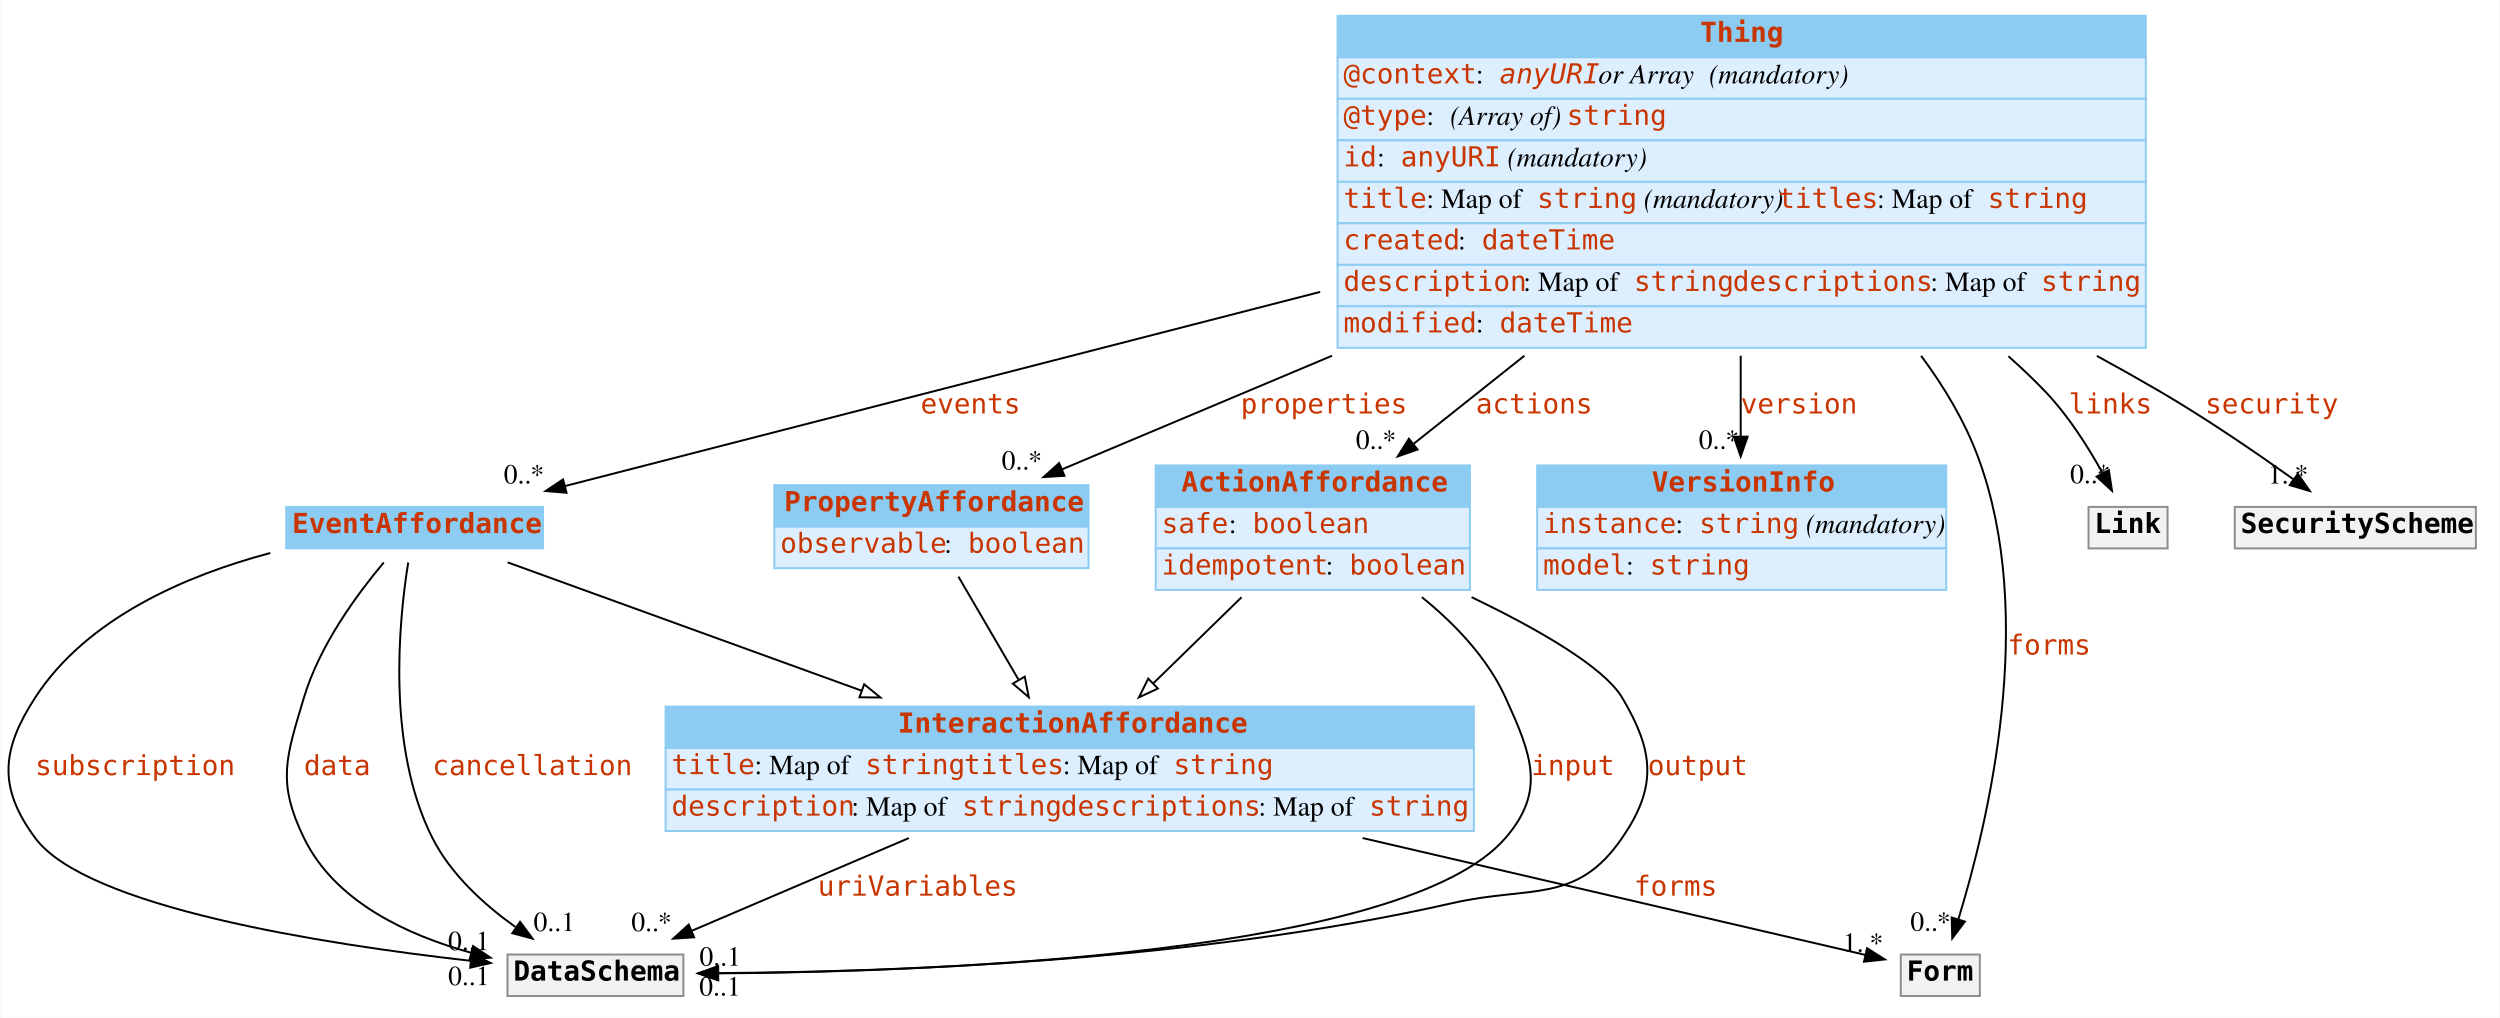
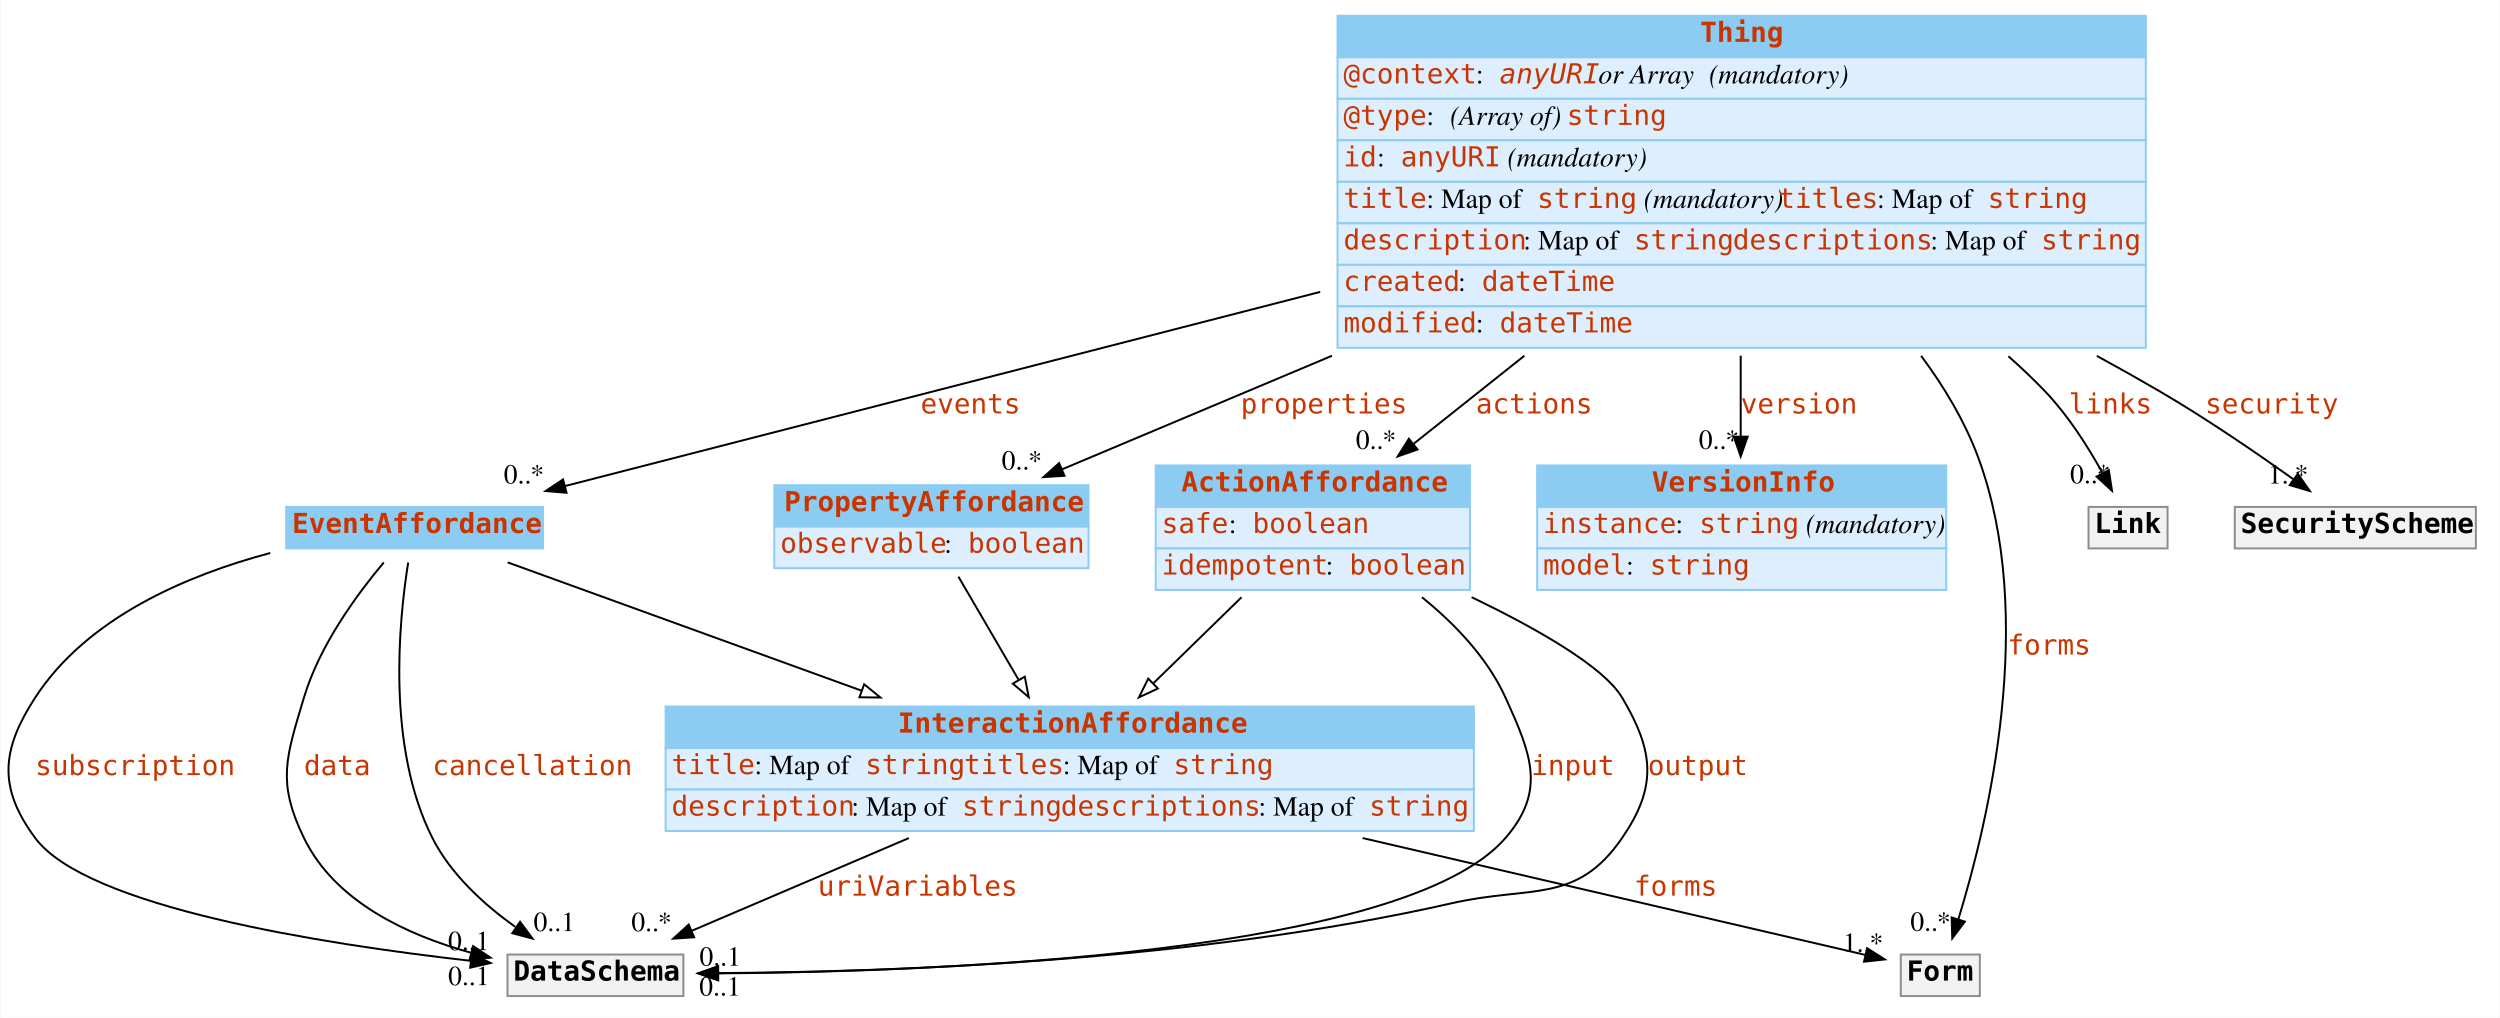
<svg xmlns="http://www.w3.org/2000/svg" width="1265pt" height="515pt" viewBox="0.00 0.00 1264.58 515.00">
  <g id="graph0" class="graph" transform="scale(1 1) rotate(0) translate(4 511)">
    <polygon fill="white" stroke="none" points="-4,4 -4,-511 1260.58,-511 1260.58,4 -4,4" />
    <g id="node1" class="node">
      <polygon fill="#8ccbf2" stroke="none" points="580.583,-254.5 580.583,-275.5 739.583,-275.5 739.583,-254.5 580.583,-254.5" />
      <polygon fill="none" stroke="#8ccbf2" points="580.583,-254.5 580.583,-275.5 739.583,-275.5 739.583,-254.5 580.583,-254.5" />
      <text text-anchor="start" x="593.583" y="-262.3" font-family="mono" font-weight="bold" font-size="14.00" fill="#c83500">ActionAffordance</text>
      <polygon fill="#ddeeff" stroke="none" points="580.583,-233.5 580.583,-254.5 739.583,-254.5 739.583,-233.5 580.583,-233.5" />
      <polygon fill="none" stroke="#8ccbf2" points="580.583,-233.5 580.583,-254.5 739.583,-254.5 739.583,-233.5 580.583,-233.5" />
      <text text-anchor="start" x="583.583" y="-241.3" font-family="mono" font-size="14.00" fill="#c83500">safe</text>
      <text text-anchor="start" x="617.583" y="-241.3" font-family="Times,serif" font-size="14.00"> : </text>
      <text text-anchor="start" x="629.583" y="-241.3" font-family="mono" font-size="14.00" fill="#c83500">boolean</text>
      <polygon fill="#ddeeff" stroke="none" points="580.583,-212.5 580.583,-233.5 739.583,-233.5 739.583,-212.5 580.583,-212.5" />
      <polygon fill="none" stroke="#8ccbf2" points="580.583,-212.5 580.583,-233.5 739.583,-233.5 739.583,-212.5 580.583,-212.5" />
      <text text-anchor="start" x="583.583" y="-220.3" font-family="mono" font-size="14.00" fill="#c83500">idempotent</text>
      <text text-anchor="start" x="666.583" y="-220.3" font-family="Times,serif" font-size="14.00"> : </text>
      <text text-anchor="start" x="678.583" y="-220.3" font-family="mono" font-size="14.00" fill="#c83500">boolean</text>
    </g>
    <g id="node3" class="node">
      <polygon fill="#8ccbf2" stroke="none" points="332.583,-132.5 332.583,-153.5 741.583,-153.5 741.583,-132.5 332.583,-132.5" />
      <polygon fill="none" stroke="#8ccbf2" points="332.583,-132.5 332.583,-153.5 741.583,-153.5 741.583,-132.5 332.583,-132.5" />
      <text text-anchor="start" x="450.083" y="-140.3" font-family="mono" font-weight="bold" font-size="14.00" fill="#c83500">InteractionAffordance</text>
      <polygon fill="#ddeeff" stroke="none" points="332.583,-111.5 332.583,-132.5 741.583,-132.5 741.583,-111.5 332.583,-111.5" />
      <polygon fill="none" stroke="#8ccbf2" points="332.583,-111.5 332.583,-132.5 741.583,-132.5 741.583,-111.5 332.583,-111.5" />
      <text text-anchor="start" x="335.583" y="-119.3" font-family="mono" font-size="14.00" fill="#c83500">title</text>
      <text text-anchor="start" x="377.583" y="-119.3" font-family="Times,serif" font-size="14.00"> : Map of </text>
      <text text-anchor="start" x="433.583" y="-119.3" font-family="mono" font-size="14.00" fill="#c83500">string</text>
      <text text-anchor="start" x="483.583" y="-119.3" font-family="mono" font-size="14.00" fill="#c83500">titles</text>
      <text text-anchor="start" x="533.583" y="-119.3" font-family="Times,serif" font-size="14.00"> : Map of </text>
      <text text-anchor="start" x="589.583" y="-119.3" font-family="mono" font-size="14.00" fill="#c83500">string</text>
      <polygon fill="#ddeeff" stroke="none" points="332.583,-90.5 332.583,-111.5 741.583,-111.5 741.583,-90.5 332.583,-90.5" />
      <polygon fill="none" stroke="#8ccbf2" points="332.583,-90.5 332.583,-111.5 741.583,-111.5 741.583,-90.5 332.583,-90.5" />
      <text text-anchor="start" x="335.583" y="-98.3" font-family="mono" font-size="14.00" fill="#c83500">description</text>
      <text text-anchor="start" x="426.583" y="-98.3" font-family="Times,serif" font-size="14.00"> : Map of </text>
      <text text-anchor="start" x="482.583" y="-98.3" font-family="mono" font-size="14.00" fill="#c83500">string</text>
      <text text-anchor="start" x="532.583" y="-98.3" font-family="mono" font-size="14.00" fill="#c83500">descriptions</text>
      <text text-anchor="start" x="632.583" y="-98.3" font-family="Times,serif" font-size="14.00"> : Map of </text>
      <text text-anchor="start" x="688.583" y="-98.3" font-family="mono" font-size="14.00" fill="#c83500">string</text>
    </g>
    <g id="edge15" class="edge">
      <path fill="none" stroke="black" d="M624.007,-208.791C610.11,-195.234 594.053,-179.568 579.521,-165.39" />
      <polygon fill="white" stroke="black" points="581.682,-162.609 572.08,-158.131 576.794,-167.619 581.682,-162.609" />
    </g>
    <g id="node9" class="node">
      <polygon fill="#f2f2f2" stroke="none" points="252.583,-7 252.583,-28 341.583,-28 341.583,-7 252.583,-7" />
      <polygon fill="none" stroke="#8c8c8c" points="252.583,-7 252.583,-28 341.583,-28 341.583,-7 252.583,-7" />
      <text text-anchor="start" x="255.583" y="-14.8" font-family="mono" font-weight="bold" font-size="14.00">DataSchema</text>
    </g>
    <g id="edge4" class="edge">
      <path fill="none" stroke="black" d="M715.287,-208.806C732.086,-195.218 748.472,-178.041 757.583,-158 770.643,-129.274 778.204,-110.886 757.583,-87 706.893,-28.285 473.471,-19.378 359.52,-18.605" />
      <polygon fill="black" stroke="black" points="359.223,-15.104 349.206,-18.555 359.189,-22.104 359.223,-15.104" />
      <text text-anchor="start" x="770.583" y="-118.8" font-family="mono" font-size="14.00" fill="#c83500">input</text>
      <text text-anchor="middle" x="360.206" y="-22.355" font-family="Times,serif" font-size="14.00">0..1</text>
    </g>
    <g id="edge5" class="edge">
      <path fill="none" stroke="black" d="M740.408,-208.85C774.006,-192.646 807.349,-173.543 816.583,-158 832.7,-130.871 834.458,-113.005 816.583,-87 793.393,-53.262 770.505,-63.071 730.583,-54 600.781,-24.506 444.203,-19.027 359.101,-18.48" />
      <polygon fill="black" stroke="black" points="359.099,-14.98 349.084,-18.437 359.068,-21.98 359.099,-14.98" />
      <text text-anchor="start" x="829.583" y="-118.8" font-family="mono" font-size="14.00" fill="#c83500">output</text>
      <text text-anchor="middle" x="360.084" y="-7.237" font-family="Times,serif" font-size="14.00">0..1</text>
    </g>
    <g id="node2" class="node">
      <polygon fill="#8ccbf2" stroke="none" points="140.583,-233.5 140.583,-254.5 270.583,-254.5 270.583,-233.5 140.583,-233.5" />
      <polygon fill="none" stroke="#8ccbf2" points="140.583,-233.5 140.583,-254.5 270.583,-254.5 270.583,-233.5 140.583,-233.5" />
      <text text-anchor="start" x="143.583" y="-241.3" font-family="mono" font-weight="bold" font-size="14.00" fill="#c83500">EventAffordance</text>
    </g>
    <g id="edge16" class="edge">
      <path fill="none" stroke="black" d="M252.656,-226.434C299.077,-209.605 371.602,-183.312 431.731,-161.513" />
      <polygon fill="white" stroke="black" points="433.061,-164.754 441.269,-158.055 430.675,-158.173 433.061,-164.754" />
    </g>
    <g id="edge6" class="edge">
      <path fill="none" stroke="black" d="M132.545,-231.186C90.042,-219.865 39.815,-198.396 13.583,-158 -3.602,-131.535 -5.189,-112.365 13.583,-87 39.458,-52.038 158.51,-33.347 233.721,-24.854" />
      <polygon fill="black" stroke="black" points="234.47,-28.293 244.028,-23.723 233.706,-21.335 234.47,-28.293" />
      <text text-anchor="start" x="13.583" y="-118.8" font-family="mono" font-size="14.00" fill="#c83500">subscription</text>
      <text text-anchor="middle" x="233.028" y="-12.523" font-family="Times,serif" font-size="14.00">0..1</text>
    </g>
    <g id="edge7" class="edge">
      <path fill="none" stroke="black" d="M189.983,-226.383C176.317,-210.14 157.446,-184.356 149.583,-158 140.562,-127.761 135.789,-115.381 149.583,-87 165.179,-54.913 201.422,-37.929 234.017,-28.958" />
      <polygon fill="black" stroke="black" points="235.159,-32.279 243.989,-26.424 233.435,-25.495 235.159,-32.279" />
      <text text-anchor="start" x="149.583" y="-118.8" font-family="mono" font-size="14.00" fill="#c83500">data</text>
      <text text-anchor="middle" x="232.989" y="-30.224" font-family="Times,serif" font-size="14.00">0..1</text>
    </g>
    <g id="edge8" class="edge">
      <path fill="none" stroke="black" d="M202.342,-226.385C197.533,-196.331 191.382,-132.907 214.583,-87 223.874,-68.616 240.602,-53.358 256.536,-41.985" />
      <polygon fill="black" stroke="black" points="258.944,-44.581 265.255,-36.071 255.014,-38.788 258.944,-44.581" />
      <text text-anchor="start" x="214.583" y="-118.8" font-family="mono" font-size="14.00" fill="#c83500">cancellation</text>
      <text text-anchor="middle" x="276.255" y="-39.871" font-family="Times,serif" font-size="14.00">0..1</text>
    </g>
    <g id="node7" class="node">
      <polygon fill="#f2f2f2" stroke="none" points="957.583,-7 957.583,-28 997.583,-28 997.583,-7 957.583,-7" />
      <polygon fill="none" stroke="#8c8c8c" points="957.583,-7 957.583,-28 997.583,-28 997.583,-7 957.583,-7" />
      <text text-anchor="start" x="960.583" y="-14.8" font-family="mono" font-weight="bold" font-size="14.00">Form</text>
    </g>
    <g id="edge1" class="edge">
      <path fill="none" stroke="black" d="M685.271,-86.941C775.43,-65.986 883.569,-40.851 939.654,-27.816" />
      <polygon fill="black" stroke="black" points="940.556,-31.2 949.504,-25.526 938.971,-24.381 940.556,-31.2" />
      <text text-anchor="start" x="822.583" y="-57.8" font-family="mono" font-size="14.00" fill="#c83500">forms</text>
      <text text-anchor="middle" x="938.504" y="-29.326" font-family="Times,serif" font-size="14.00">1..*</text>
    </g>
-     <g id="edge12" class="edge">
+     <g id="edge13" class="edge">
      <path fill="none" stroke="black" d="M455.665,-86.941C419.284,-71.403 377.523,-53.568 345.919,-40.071" />
      <polygon fill="black" stroke="black" points="347.026,-36.737 336.455,-36.029 344.276,-43.175 347.026,-36.737" />
      <text text-anchor="start" x="409.583" y="-57.8" font-family="mono" font-size="14.00" fill="#c83500">uriVariables</text>
      <text text-anchor="middle" x="325.455" y="-39.828" font-family="Times,serif" font-size="14.00">0..*</text>
    </g>
    <g id="node4" class="node">
      <polygon fill="#8ccbf2" stroke="none" points="387.583,-244.5 387.583,-265.5 546.583,-265.5 546.583,-244.5 387.583,-244.5" />
      <polygon fill="none" stroke="#8ccbf2" points="387.583,-244.5 387.583,-265.5 546.583,-265.5 546.583,-244.5 387.583,-244.5" />
      <text text-anchor="start" x="392.583" y="-252.3" font-family="mono" font-weight="bold" font-size="14.00" fill="#c83500">PropertyAffordance</text>
      <polygon fill="#ddeeff" stroke="none" points="387.583,-223.5 387.583,-244.5 546.583,-244.5 546.583,-223.5 387.583,-223.5" />
      <polygon fill="none" stroke="#8ccbf2" points="387.583,-223.5 387.583,-244.5 546.583,-244.5 546.583,-223.5 387.583,-223.5" />
      <text text-anchor="start" x="390.583" y="-231.3" font-family="mono" font-size="14.00" fill="#c83500">observable</text>
      <text text-anchor="start" x="473.583" y="-231.3" font-family="Times,serif" font-size="14.00"> : </text>
      <text text-anchor="start" x="485.583" y="-231.3" font-family="mono" font-size="14.00" fill="#c83500">boolean</text>
    </g>
    <g id="edge17" class="edge">
      <path fill="none" stroke="black" d="M480.749,-219.216C489.458,-204.286 500.873,-184.718 511.11,-167.168" />
      <polygon fill="white" stroke="black" points="514.321,-168.61 516.336,-158.209 508.274,-165.083 514.321,-168.61" />
    </g>
    <g id="node5" class="node">
      <polygon fill="#8ccbf2" stroke="none" points="672.583,-482 672.583,-503 1081.58,-503 1081.58,-482 672.583,-482" />
      <polygon fill="none" stroke="#8ccbf2" points="672.583,-482 672.583,-503 1081.58,-503 1081.58,-482 672.583,-482" />
      <text text-anchor="start" x="856.083" y="-489.8" font-family="mono" font-weight="bold" font-size="14.00" fill="#c83500">Thing</text>
      <polygon fill="#ddeeff" stroke="none" points="672.583,-461 672.583,-482 1081.58,-482 1081.58,-461 672.583,-461" />
      <polygon fill="none" stroke="#8ccbf2" points="672.583,-461 672.583,-482 1081.58,-482 1081.58,-461 672.583,-461" />
      <text text-anchor="start" x="675.583" y="-468.8" font-family="mono" font-size="14.00" fill="#c83500">@context</text>
      <text text-anchor="start" x="742.583" y="-468.8" font-family="Times,serif" font-size="14.00"> : </text>
      <text text-anchor="start" x="754.583" y="-468.8" font-family="mono" font-style="italic" font-size="14.00" fill="#c83500">anyURI</text>
      <text text-anchor="start" x="804.583" y="-468.8" font-family="Times,serif" font-style="italic" font-size="14.00"> or Array</text>
      <text text-anchor="start" x="856.583" y="-468.8" font-family="Times,serif" font-size="14.00"> </text>
      <text text-anchor="start" x="860.583" y="-468.8" font-family="Times,serif" font-style="italic" font-size="14.00">(mandatory)</text>
      <polygon fill="#ddeeff" stroke="none" points="672.583,-440 672.583,-461 1081.58,-461 1081.58,-440 672.583,-440" />
      <polygon fill="none" stroke="#8ccbf2" points="672.583,-440 672.583,-461 1081.58,-461 1081.58,-440 672.583,-440" />
      <text text-anchor="start" x="675.583" y="-447.8" font-family="mono" font-size="14.00" fill="#c83500">@type</text>
      <text text-anchor="start" x="717.583" y="-447.8" font-family="Times,serif" font-size="14.00"> : </text>
      <text text-anchor="start" x="729.583" y="-447.8" font-family="Times,serif" font-style="italic" font-size="14.00">(Array of) </text>
      <text text-anchor="start" x="788.583" y="-447.8" font-family="mono" font-size="14.00" fill="#c83500">string</text>
      <polygon fill="#ddeeff" stroke="none" points="672.583,-419 672.583,-440 1081.58,-440 1081.58,-419 672.583,-419" />
      <polygon fill="none" stroke="#8ccbf2" points="672.583,-419 672.583,-440 1081.58,-440 1081.58,-419 672.583,-419" />
      <text text-anchor="start" x="675.583" y="-426.8" font-family="mono" font-size="14.00" fill="#c83500">id</text>
      <text text-anchor="start" x="692.583" y="-426.8" font-family="Times,serif" font-size="14.00"> : </text>
      <text text-anchor="start" x="704.583" y="-426.8" font-family="mono" font-size="14.00" fill="#c83500">anyURI</text>
      <text text-anchor="start" x="754.583" y="-426.8" font-family="Times,serif" font-size="14.00"> </text>
      <text text-anchor="start" x="758.583" y="-426.8" font-family="Times,serif" font-style="italic" font-size="14.00">(mandatory)</text>
      <polygon fill="#ddeeff" stroke="none" points="672.583,-398 672.583,-419 1081.58,-419 1081.58,-398 672.583,-398" />
      <polygon fill="none" stroke="#8ccbf2" points="672.583,-398 672.583,-419 1081.58,-419 1081.58,-398 672.583,-398" />
      <text text-anchor="start" x="675.583" y="-405.8" font-family="mono" font-size="14.00" fill="#c83500">title</text>
      <text text-anchor="start" x="717.583" y="-405.8" font-family="Times,serif" font-size="14.00"> : Map of </text>
      <text text-anchor="start" x="773.583" y="-405.8" font-family="mono" font-size="14.00" fill="#c83500">string</text>
      <text text-anchor="start" x="823.583" y="-405.8" font-family="Times,serif" font-size="14.00"> </text>
      <text text-anchor="start" x="827.583" y="-405.8" font-family="Times,serif" font-style="italic" font-size="14.00">(mandatory)</text>
      <text text-anchor="start" x="895.583" y="-405.8" font-family="mono" font-size="14.00" fill="#c83500">titles</text>
      <text text-anchor="start" x="945.583" y="-405.8" font-family="Times,serif" font-size="14.00"> : Map of </text>
      <text text-anchor="start" x="1001.58" y="-405.8" font-family="mono" font-size="14.00" fill="#c83500">string</text>
      <polygon fill="#ddeeff" stroke="none" points="672.583,-377 672.583,-398 1081.58,-398 1081.58,-377 672.583,-377" />
      <polygon fill="none" stroke="#8ccbf2" points="672.583,-377 672.583,-398 1081.58,-398 1081.58,-377 672.583,-377" />
-       <text text-anchor="start" x="675.583" y="-384.8" font-family="mono" font-size="14.00" fill="#c83500">created</text>
-       <text text-anchor="start" x="733.583" y="-384.8" font-family="Times,serif" font-size="14.00"> : </text>
-       <text text-anchor="start" x="745.583" y="-384.8" font-family="mono" font-size="14.00" fill="#c83500">dateTime</text>
+       <text text-anchor="start" x="675.583" y="-384.8" font-family="mono" font-size="14.00" fill="#c83500">description</text>
+       <text text-anchor="start" x="766.583" y="-384.8" font-family="Times,serif" font-size="14.00"> : Map of </text>
+       <text text-anchor="start" x="822.583" y="-384.8" font-family="mono" font-size="14.00" fill="#c83500">string</text>
+       <text text-anchor="start" x="872.583" y="-384.8" font-family="mono" font-size="14.00" fill="#c83500">descriptions</text>
+       <text text-anchor="start" x="972.583" y="-384.8" font-family="Times,serif" font-size="14.00"> : Map of </text>
+       <text text-anchor="start" x="1028.58" y="-384.8" font-family="mono" font-size="14.00" fill="#c83500">string</text>
      <polygon fill="#ddeeff" stroke="none" points="672.583,-356 672.583,-377 1081.58,-377 1081.58,-356 672.583,-356" />
      <polygon fill="none" stroke="#8ccbf2" points="672.583,-356 672.583,-377 1081.58,-377 1081.58,-356 672.583,-356" />
-       <text text-anchor="start" x="675.583" y="-363.8" font-family="mono" font-size="14.00" fill="#c83500">description</text>
-       <text text-anchor="start" x="766.583" y="-363.8" font-family="Times,serif" font-size="14.00"> : Map of </text>
-       <text text-anchor="start" x="822.583" y="-363.8" font-family="mono" font-size="14.00" fill="#c83500">string</text>
-       <text text-anchor="start" x="872.583" y="-363.8" font-family="mono" font-size="14.00" fill="#c83500">descriptions</text>
-       <text text-anchor="start" x="972.583" y="-363.8" font-family="Times,serif" font-size="14.00"> : Map of </text>
-       <text text-anchor="start" x="1028.58" y="-363.8" font-family="mono" font-size="14.00" fill="#c83500">string</text>
+       <text text-anchor="start" x="675.583" y="-363.8" font-family="mono" font-size="14.00" fill="#c83500">created</text>
+       <text text-anchor="start" x="733.583" y="-363.8" font-family="Times,serif" font-size="14.00"> : </text>
+       <text text-anchor="start" x="745.583" y="-363.8" font-family="mono" font-size="14.00" fill="#c83500">dateTime</text>
      <polygon fill="#ddeeff" stroke="none" points="672.583,-335 672.583,-356 1081.58,-356 1081.58,-335 672.583,-335" />
      <polygon fill="none" stroke="#8ccbf2" points="672.583,-335 672.583,-356 1081.58,-356 1081.58,-335 672.583,-335" />
      <text text-anchor="start" x="675.583" y="-342.8" font-family="mono" font-size="14.00" fill="#c83500">modified</text>
      <text text-anchor="start" x="742.583" y="-342.8" font-family="Times,serif" font-size="14.00"> : </text>
      <text text-anchor="start" x="754.583" y="-342.8" font-family="mono" font-size="14.00" fill="#c83500">dateTime</text>
    </g>
-     <g id="edge13" class="edge">
+     <g id="edge12" class="edge">
      <path fill="none" stroke="black" d="M767.13,-330.992C747.577,-315.449 728.066,-299.939 711.136,-286.481" />
      <polygon fill="black" stroke="black" points="713.05,-283.531 703.044,-280.048 708.694,-289.011 713.05,-283.531" />
      <text text-anchor="start" x="742.583" y="-301.8" font-family="mono" font-size="14.00" fill="#c83500">actions</text>
      <text text-anchor="middle" x="692.044" y="-283.848" font-family="Times,serif" font-size="14.00">0..*</text>
    </g>
    <g id="edge14" class="edge">
      <path fill="none" stroke="black" d="M663.814,-363.301C533.264,-329.74 373.958,-288.786 281.705,-265.069" />
      <polygon fill="black" stroke="black" points="282.449,-261.647 271.893,-262.547 280.706,-268.426 282.449,-261.647" />
      <text text-anchor="start" x="461.583" y="-301.8" font-family="mono" font-size="14.00" fill="#c83500">events</text>
      <text text-anchor="middle" x="260.893" y="-266.347" font-family="Times,serif" font-size="14.00">0..*</text>
    </g>
    <g id="edge11" class="edge">
      <path fill="none" stroke="black" d="M669.781,-330.992C620.245,-310.151 570.849,-289.368 533.165,-273.513" />
      <polygon fill="black" stroke="black" points="534.418,-270.243 523.843,-269.591 531.703,-276.695 534.418,-270.243" />
      <text text-anchor="start" x="623.583" y="-301.8" font-family="mono" font-size="14.00" fill="#c83500">properties</text>
      <text text-anchor="middle" x="512.843" y="-273.391" font-family="Times,serif" font-size="14.00">0..*</text>
    </g>
    <g id="node6" class="node">
      <polygon fill="#8ccbf2" stroke="none" points="773.583,-254.5 773.583,-275.5 980.583,-275.5 980.583,-254.5 773.583,-254.5" />
      <polygon fill="none" stroke="#8ccbf2" points="773.583,-254.5 773.583,-275.5 980.583,-275.5 980.583,-254.5 773.583,-254.5" />
      <text text-anchor="start" x="831.583" y="-262.3" font-family="mono" font-weight="bold" font-size="14.00" fill="#c83500">VersionInfo</text>
      <polygon fill="#ddeeff" stroke="none" points="773.583,-233.5 773.583,-254.5 980.583,-254.5 980.583,-233.5 773.583,-233.5" />
      <polygon fill="none" stroke="#8ccbf2" points="773.583,-233.5 773.583,-254.5 980.583,-254.5 980.583,-233.5 773.583,-233.5" />
      <text text-anchor="start" x="776.583" y="-241.3" font-family="mono" font-size="14.00" fill="#c83500">instance</text>
      <text text-anchor="start" x="843.583" y="-241.3" font-family="Times,serif" font-size="14.00"> : </text>
      <text text-anchor="start" x="855.583" y="-241.3" font-family="mono" font-size="14.00" fill="#c83500">string</text>
      <text text-anchor="start" x="905.583" y="-241.3" font-family="Times,serif" font-size="14.00"> </text>
      <text text-anchor="start" x="909.583" y="-241.3" font-family="Times,serif" font-style="italic" font-size="14.00">(mandatory)</text>
      <polygon fill="#ddeeff" stroke="none" points="773.583,-212.5 773.583,-233.5 980.583,-233.5 980.583,-212.5 773.583,-212.5" />
      <polygon fill="none" stroke="#8ccbf2" points="773.583,-212.5 773.583,-233.5 980.583,-233.5 980.583,-212.5 773.583,-212.5" />
      <text text-anchor="start" x="776.583" y="-220.3" font-family="mono" font-size="14.00" fill="#c83500">model</text>
      <text text-anchor="start" x="818.583" y="-220.3" font-family="Times,serif" font-size="14.00"> : </text>
      <text text-anchor="start" x="830.583" y="-220.3" font-family="mono" font-size="14.00" fill="#c83500">string</text>
    </g>
    <g id="edge10" class="edge">
      <path fill="none" stroke="black" d="M876.583,-330.992C876.583,-316.862 876.583,-302.759 876.583,-290.201" />
      <polygon fill="black" stroke="black" points="880.083,-290.048 876.583,-280.048 873.083,-290.048 880.083,-290.048" />
      <text text-anchor="start" x="876.583" y="-301.8" font-family="mono" font-size="14.00" fill="#c83500">version</text>
      <text text-anchor="middle" x="865.583" y="-283.848" font-family="Times,serif" font-size="14.00">0..*</text>
    </g>
    <g id="edge3" class="edge">
      <path fill="none" stroke="black" d="M967.873,-330.957C979.605,-315.187 989.855,-297.991 996.583,-280 1026.83,-199.124 1001.69,-94.48 986.737,-45.935" />
      <polygon fill="black" stroke="black" points="990.003,-44.654 983.635,-36.186 983.332,-46.777 990.003,-44.654" />
      <text text-anchor="start" x="1011.58" y="-179.8" font-family="mono" font-size="14.00" fill="#c83500">forms</text>
      <text text-anchor="middle" x="972.635" y="-39.986" font-family="Times,serif" font-size="14.00">0..*</text>
    </g>
    <g id="node8" class="node">
      <polygon fill="#f2f2f2" stroke="none" points="1052.58,-233.5 1052.58,-254.5 1092.58,-254.5 1092.58,-233.5 1052.58,-233.5" />
      <polygon fill="none" stroke="#8c8c8c" points="1052.58,-233.5 1052.58,-254.5 1092.58,-254.5 1092.58,-233.5 1052.58,-233.5" />
      <text text-anchor="start" x="1055.58" y="-241.3" font-family="mono" font-weight="bold" font-size="14.00">Link</text>
    </g>
    <g id="edge2" class="edge">
      <path fill="none" stroke="black" d="M1012.04,-330.734C1018.53,-324.994 1024.76,-319.072 1030.58,-313 1042.19,-300.896 1052.24,-285.076 1059.6,-271.793" />
      <polygon fill="black" stroke="black" points="1062.85,-273.131 1064.46,-262.66 1056.67,-269.841 1062.85,-273.131" />
      <text text-anchor="start" x="1042.58" y="-301.8" font-family="mono" font-size="14.00" fill="#c83500">links</text>
      <text text-anchor="middle" x="1053.46" y="-266.46" font-family="Times,serif" font-size="14.00">0..*</text>
    </g>
    <g id="node10" class="node">
      <polygon fill="#f2f2f2" stroke="none" points="1126.58,-233.5 1126.58,-254.5 1248.58,-254.5 1248.58,-233.5 1126.58,-233.5" />
      <polygon fill="none" stroke="#8c8c8c" points="1126.58,-233.5 1126.58,-254.5 1248.58,-254.5 1248.58,-233.5 1126.58,-233.5" />
      <text text-anchor="start" x="1129.58" y="-241.3" font-family="mono" font-weight="bold" font-size="14.00">SecurityScheme</text>
    </g>
    <g id="edge9" class="edge">
      <path fill="none" stroke="black" d="M1056.78,-330.92C1067.63,-325.01 1078.3,-319.013 1088.58,-313 1111.94,-299.341 1137.12,-282.135 1156.24,-268.514" />
      <polygon fill="black" stroke="black" points="1158.49,-271.208 1164.57,-262.533 1154.41,-265.522 1158.49,-271.208" />
      <text text-anchor="start" x="1111.58" y="-301.8" font-family="mono" font-size="14.00" fill="#c83500">security</text>
      <text text-anchor="middle" x="1153.57" y="-266.333" font-family="Times,serif" font-size="14.00">1..*</text>
    </g>
  </g>
</svg>
